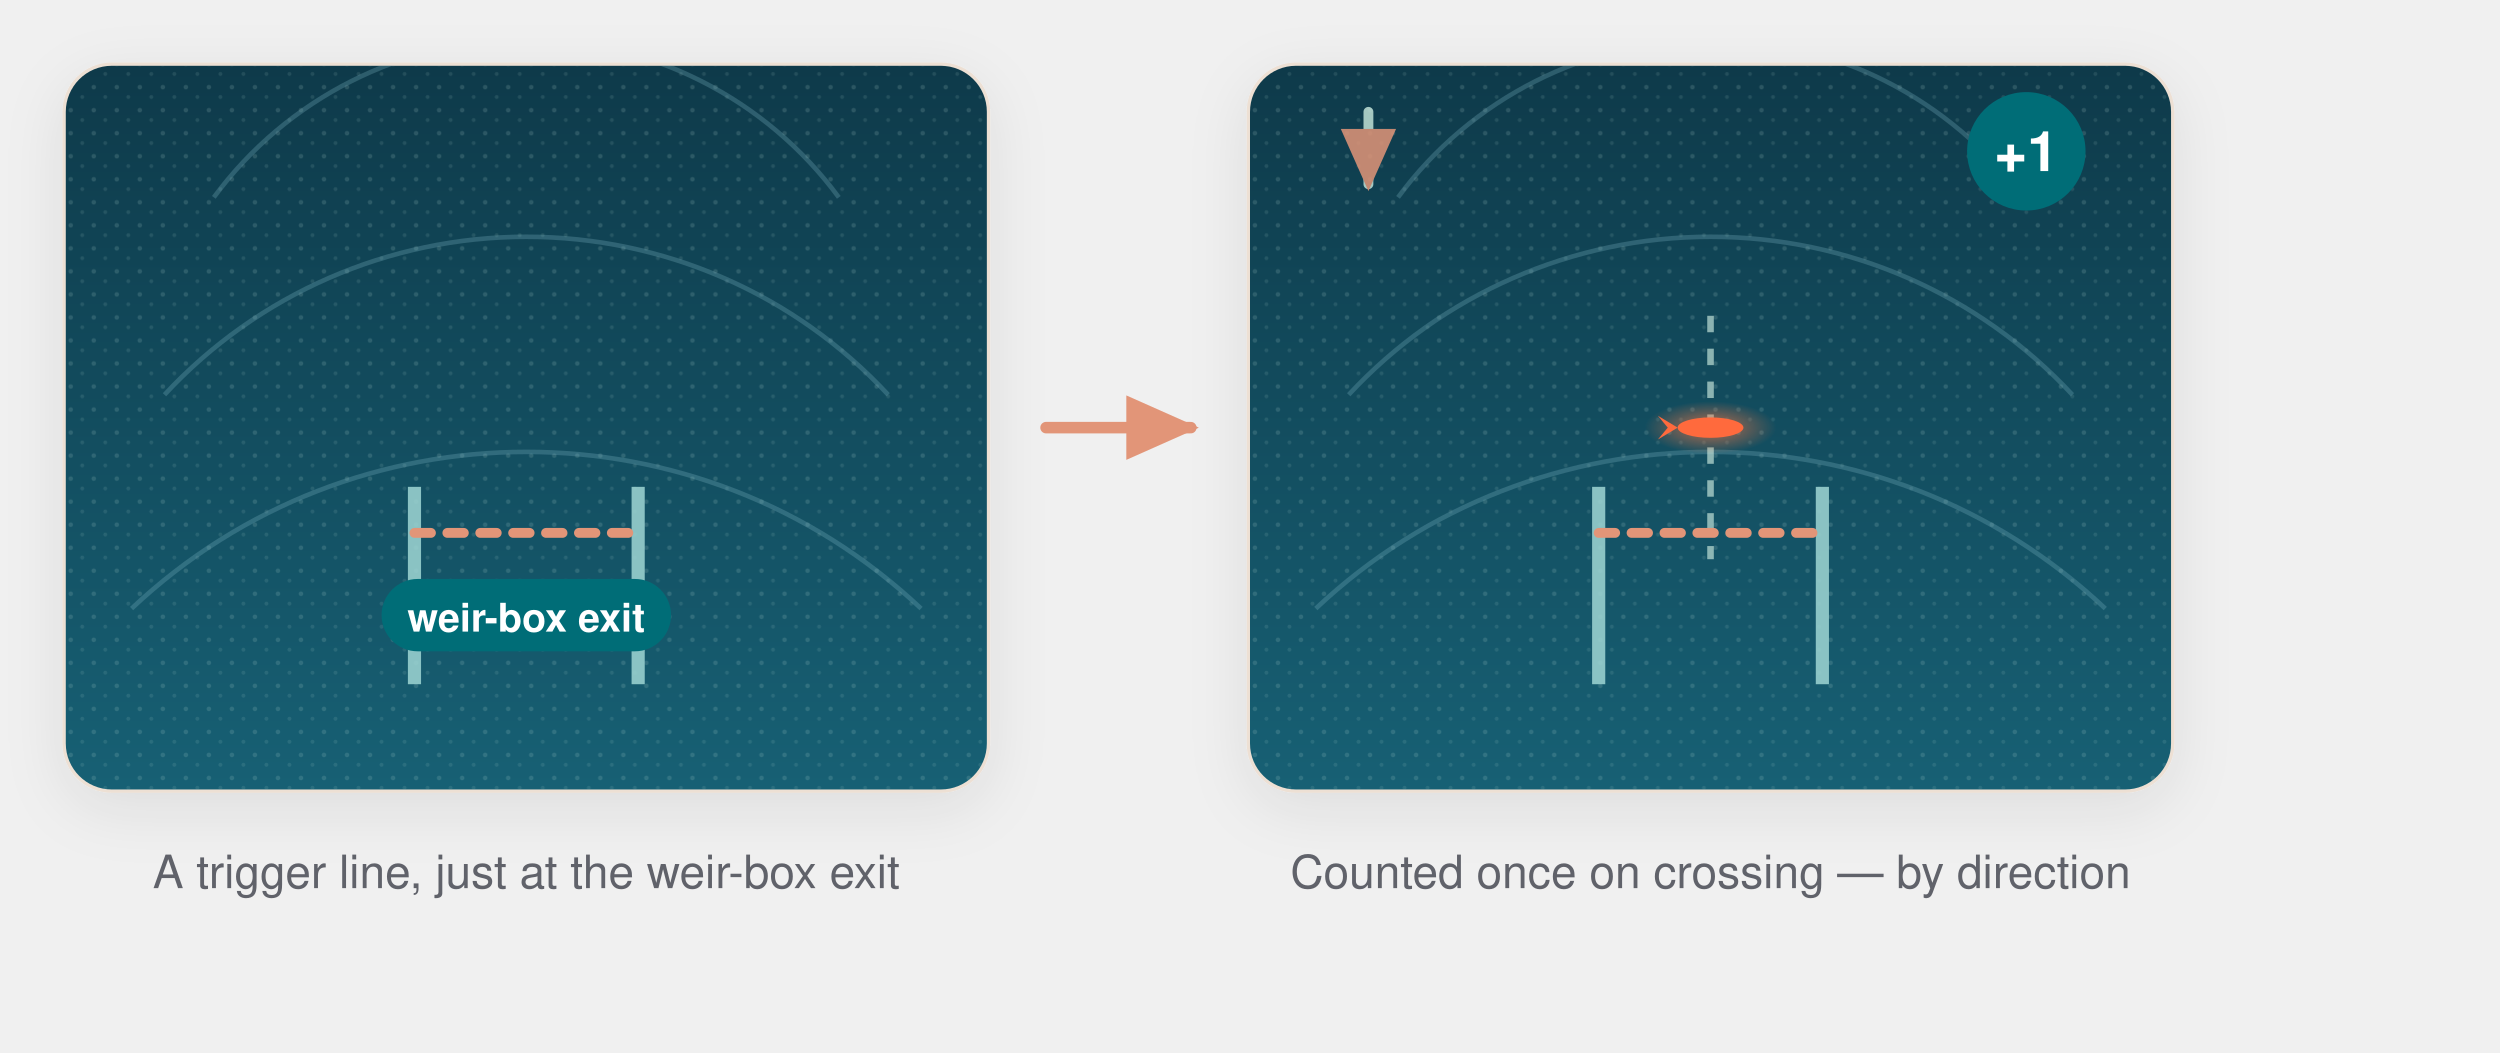
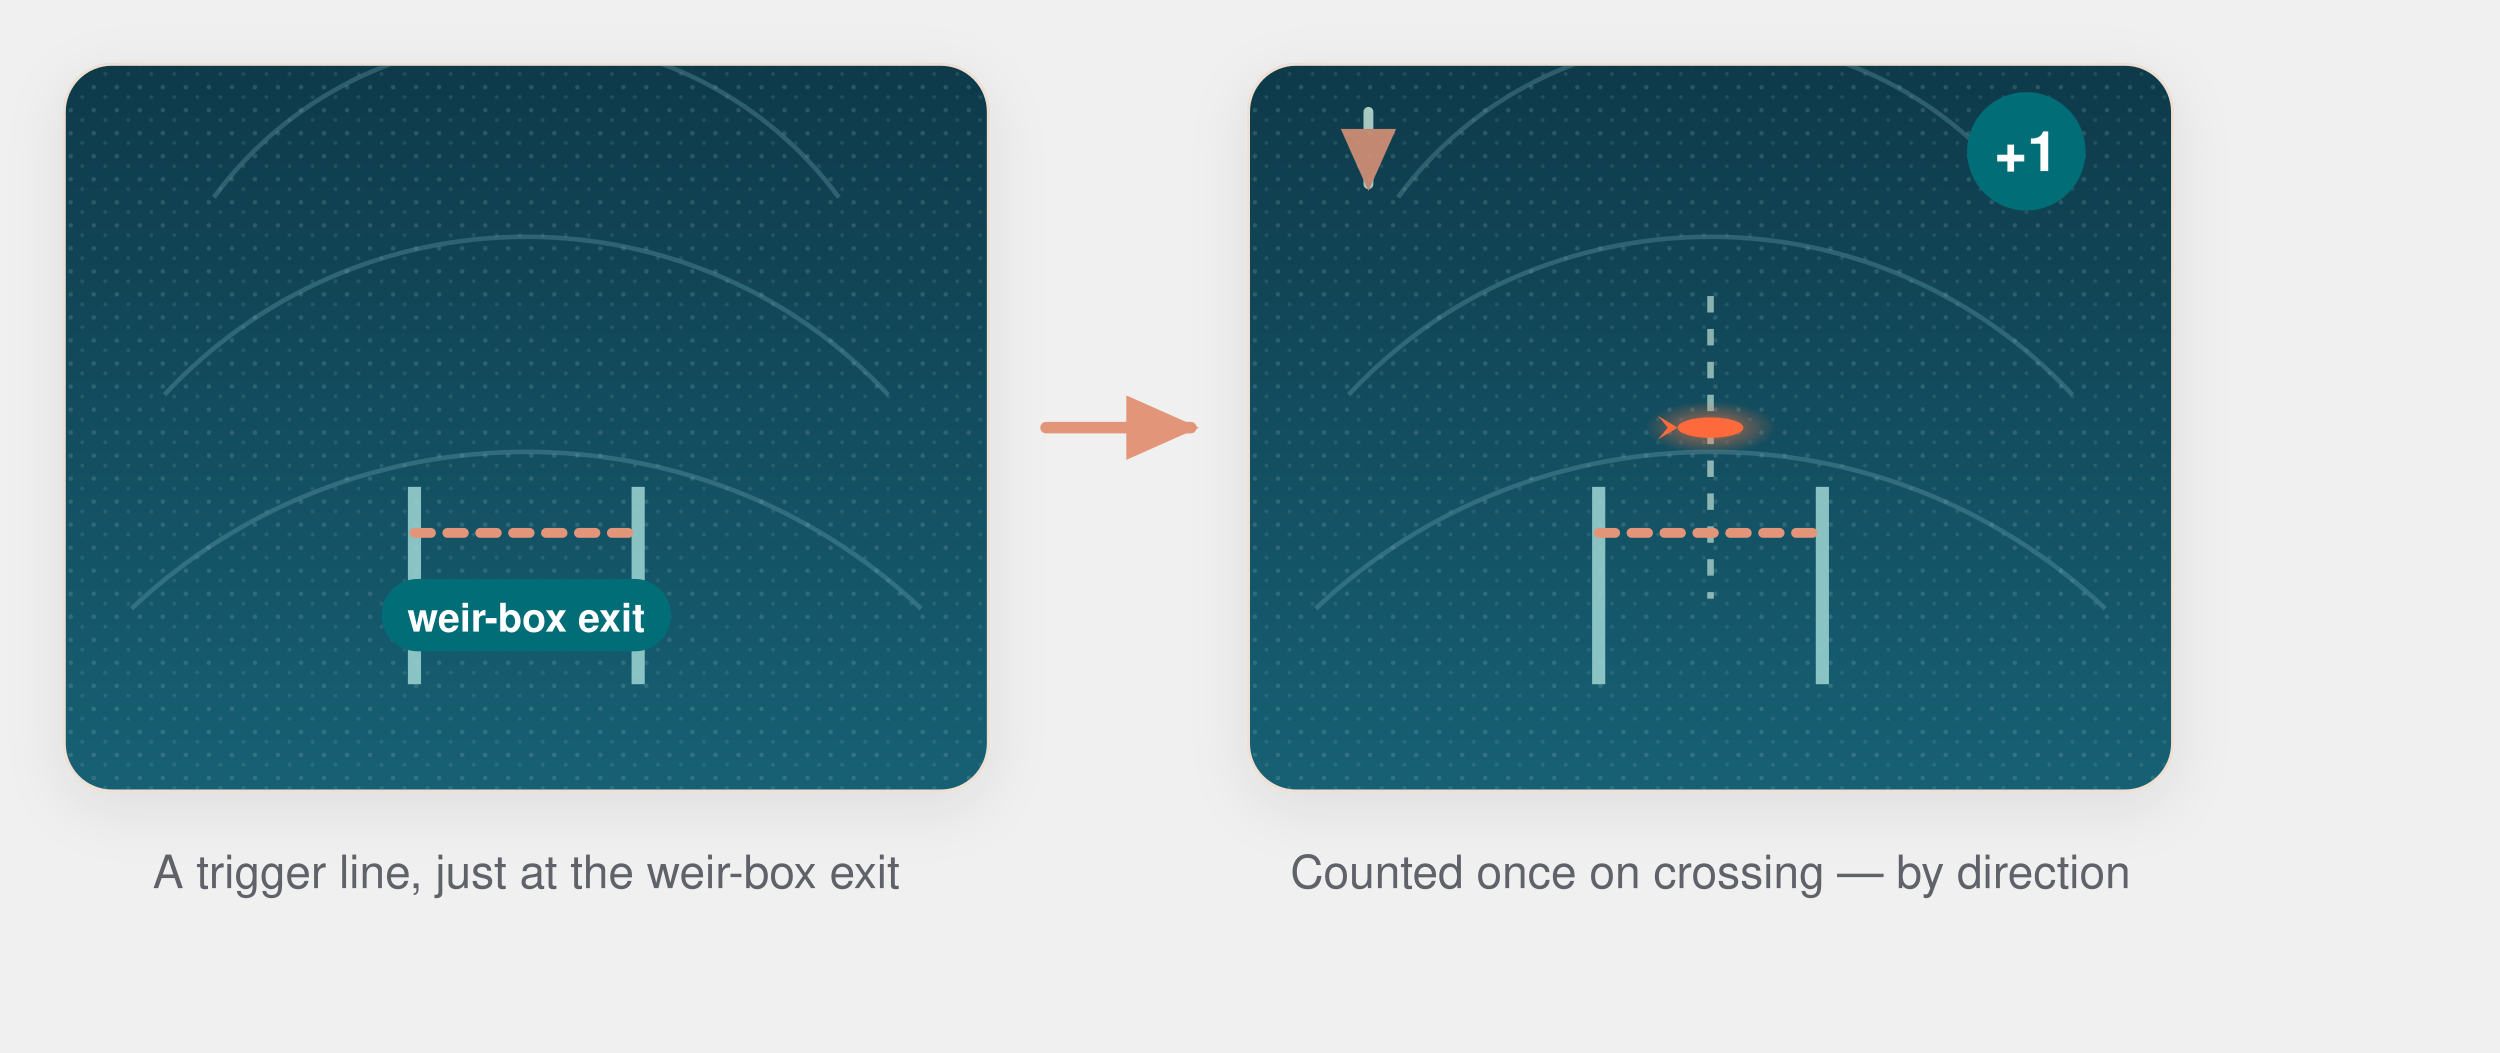
<svg xmlns="http://www.w3.org/2000/svg" viewBox="0 0 760 320" font-family="Mulish, Helvetica, Arial, sans-serif">
  <defs>
    <linearGradient id="sonar" x1="0" y1="0" x2="0" y2="1">
      <stop offset="0%" stop-color="#0e3a4a" />
      <stop offset="100%" stop-color="#176074" />
    </linearGradient>
    <radialGradient id="fishglow" cx="50%" cy="50%" r="50%">
      <stop offset="0%" stop-color="#ff7a45" />
      <stop offset="100%" stop-color="#ff7a45" stop-opacity="0" />
    </radialGradient>
    <marker id="arrow" viewBox="0 0 10 10" refX="8" refY="5" markerWidth="7" markerHeight="7" orient="auto-start-reverse">
      <path d="M0 1 L9 5 L0 9 Z" fill="#e29578" />
    </marker>
    <filter id="cardshadow" x="-20%" y="-20%" width="140%" height="150%">
      <feDropShadow dx="0" dy="5" stdDeviation="9" flood-color="#1c2b28" flood-opacity="0.08" />
    </filter>
    <pattern id="sonar-noise" width="7" height="7" patternUnits="userSpaceOnUse">
      <circle cx="1.5" cy="1.5" r="0.7" fill="#bfe0d6" opacity="0.16" />
      <circle cx="5" cy="4.5" r="0.6" fill="#bfe0d6" opacity="0.12" />
    </pattern>
    <style>
    .cap   { font-size: 14px; fill: #60626a; }
    .tag   { font-size: 12px; font-weight: 700; fill: #fff; }
-     .cross { transform-box: fill-box; transform-origin: 50% 50%; animation: cross 3.2s ease-in-out infinite; }
-     .glow  { animation: glowp 3.2s ease-in-out infinite; }
+     .cross { transform-box: fill-box; transform-origin: 50% 50%; animation: cross 3.4s linear -2.2s infinite; }
+     .glow  { animation: glowp 3.4s ease-in-out -2.2s infinite; }
    .dash  { stroke-dasharray: 5 5; animation: flow 0.9s linear infinite; }
-     @keyframes cross { 0%{transform:translateY(-26px)} 55%,100%{transform:translateY(28px)} }
-     @keyframes glowp { 0%,45%{opacity:0.25} 60%,100%{opacity:1} }
+     @keyframes cross { from { transform: translateY(-118px); } to { transform: translateY(118px); } }
+     @keyframes glowp { 0%,56%{opacity:0.25} 68%,100%{opacity:1} }
    @keyframes flow { to { stroke-dashoffset: -20; } }
    @media (prefers-reduced-motion: reduce) { * { animation: none !important; } }
  </style>
    <g id="smolt">
      <ellipse cx="0" cy="0" rx="20" ry="8" fill="url(#fishglow)" opacity="0.7" />
      <ellipse cx="0" cy="0" rx="10" ry="3.1" fill="#ff6a3d" />
      <path d="M-10 0 L-16 -3.6 L-13 0 L-16 3.6 Z" fill="#ff6a3d" />
    </g>
    <g id="tile">
      <rect x="-140" y="-110" width="280" height="220" rx="14" fill="url(#sonar)" />
      <clipPath id="tc">
        <rect x="-140" y="-110" width="280" height="220" rx="14" />
      </clipPath>
      <g clip-path="url(#tc)">
        <rect x="-140" y="-110" width="280" height="220" fill="url(#sonar-noise)" />
        <g stroke="#7fb6c4" stroke-width="1.4" fill="none" opacity="0.28">
          <path d="M-95 -70 A 118 118 0 0 1 95 -70" />
          <path d="M-110 -10 A 150 150 0 0 1 110 -10" />
          <path d="M-120 55 A 175 175 0 0 1 120 55" />
        </g>
        <g stroke="#9fd6d4" stroke-width="4" fill="none" opacity="0.85">
          <path d="M-34 78 L-34 18" />
          <path d="M34 78 L34 18" />
        </g>
      </g>
    </g>
  </defs>
  <rect x="20" y="20" width="280" height="220" rx="14" fill="#fbf6f6" stroke="#ede0d4" stroke-width="2" filter="url(#cardshadow)" />
  <g transform="translate(160,130)">
    <use href="#tile" />
    <line class="dash" x1="-34" y1="32" x2="34" y2="32" stroke="#e29578" stroke-width="3" stroke-linecap="round" />
    <g transform="translate(0,58)">
      <rect x="-44" y="-12" width="88" height="22" rx="11" fill="#006d77" />
      <text class="tag" x="0" y="4" text-anchor="middle">weir-box exit</text>
    </g>
  </g>
  <text class="cap" x="160" y="270" text-anchor="middle">A trigger line, just at the weir-box exit</text>
  <line x1="318" y1="130" x2="362" y2="130" stroke="#e29578" stroke-width="3.5" fill="none" stroke-linecap="round" marker-end="url(#arrow)" />
  <rect x="380" y="20" width="280" height="220" rx="14" fill="#fbf6f6" stroke="#ede0d4" stroke-width="2" filter="url(#cardshadow)" />
  <g transform="translate(520,130)">
    <use href="#tile" />
    <g clip-path="url(#tc)">
-       <path class="dash" d="M0 -34 L0 40" stroke="#bfe0d6" stroke-width="2" fill="none" opacity="0.7" />
+       <path class="dash" d="M0 -40 L0 52" stroke="#bfe0d6" stroke-width="2" fill="none" opacity="0.7" />
      <g class="cross">
        <use href="#smolt" />
      </g>
    </g>
    <line class="dash" x1="-34" y1="32" x2="34" y2="32" stroke="#e29578" stroke-width="3" stroke-linecap="round" />
    <g transform="translate(96,-84)" class="glow">
      <circle r="18" fill="#006d77" />
      <text x="0" y="6" text-anchor="middle" font-size="17" font-weight="800" fill="#fff">+1</text>
    </g>
    <g transform="translate(-104,-86)" stroke="#bfe0d6" stroke-width="3" fill="none" stroke-linecap="round" opacity="0.85">
      <path d="M0 -10 L0 12" marker-end="url(#arrow)" />
    </g>
  </g>
  <text class="cap" x="520" y="270" text-anchor="middle">Counted once on crossing — by direction</text>
</svg>
